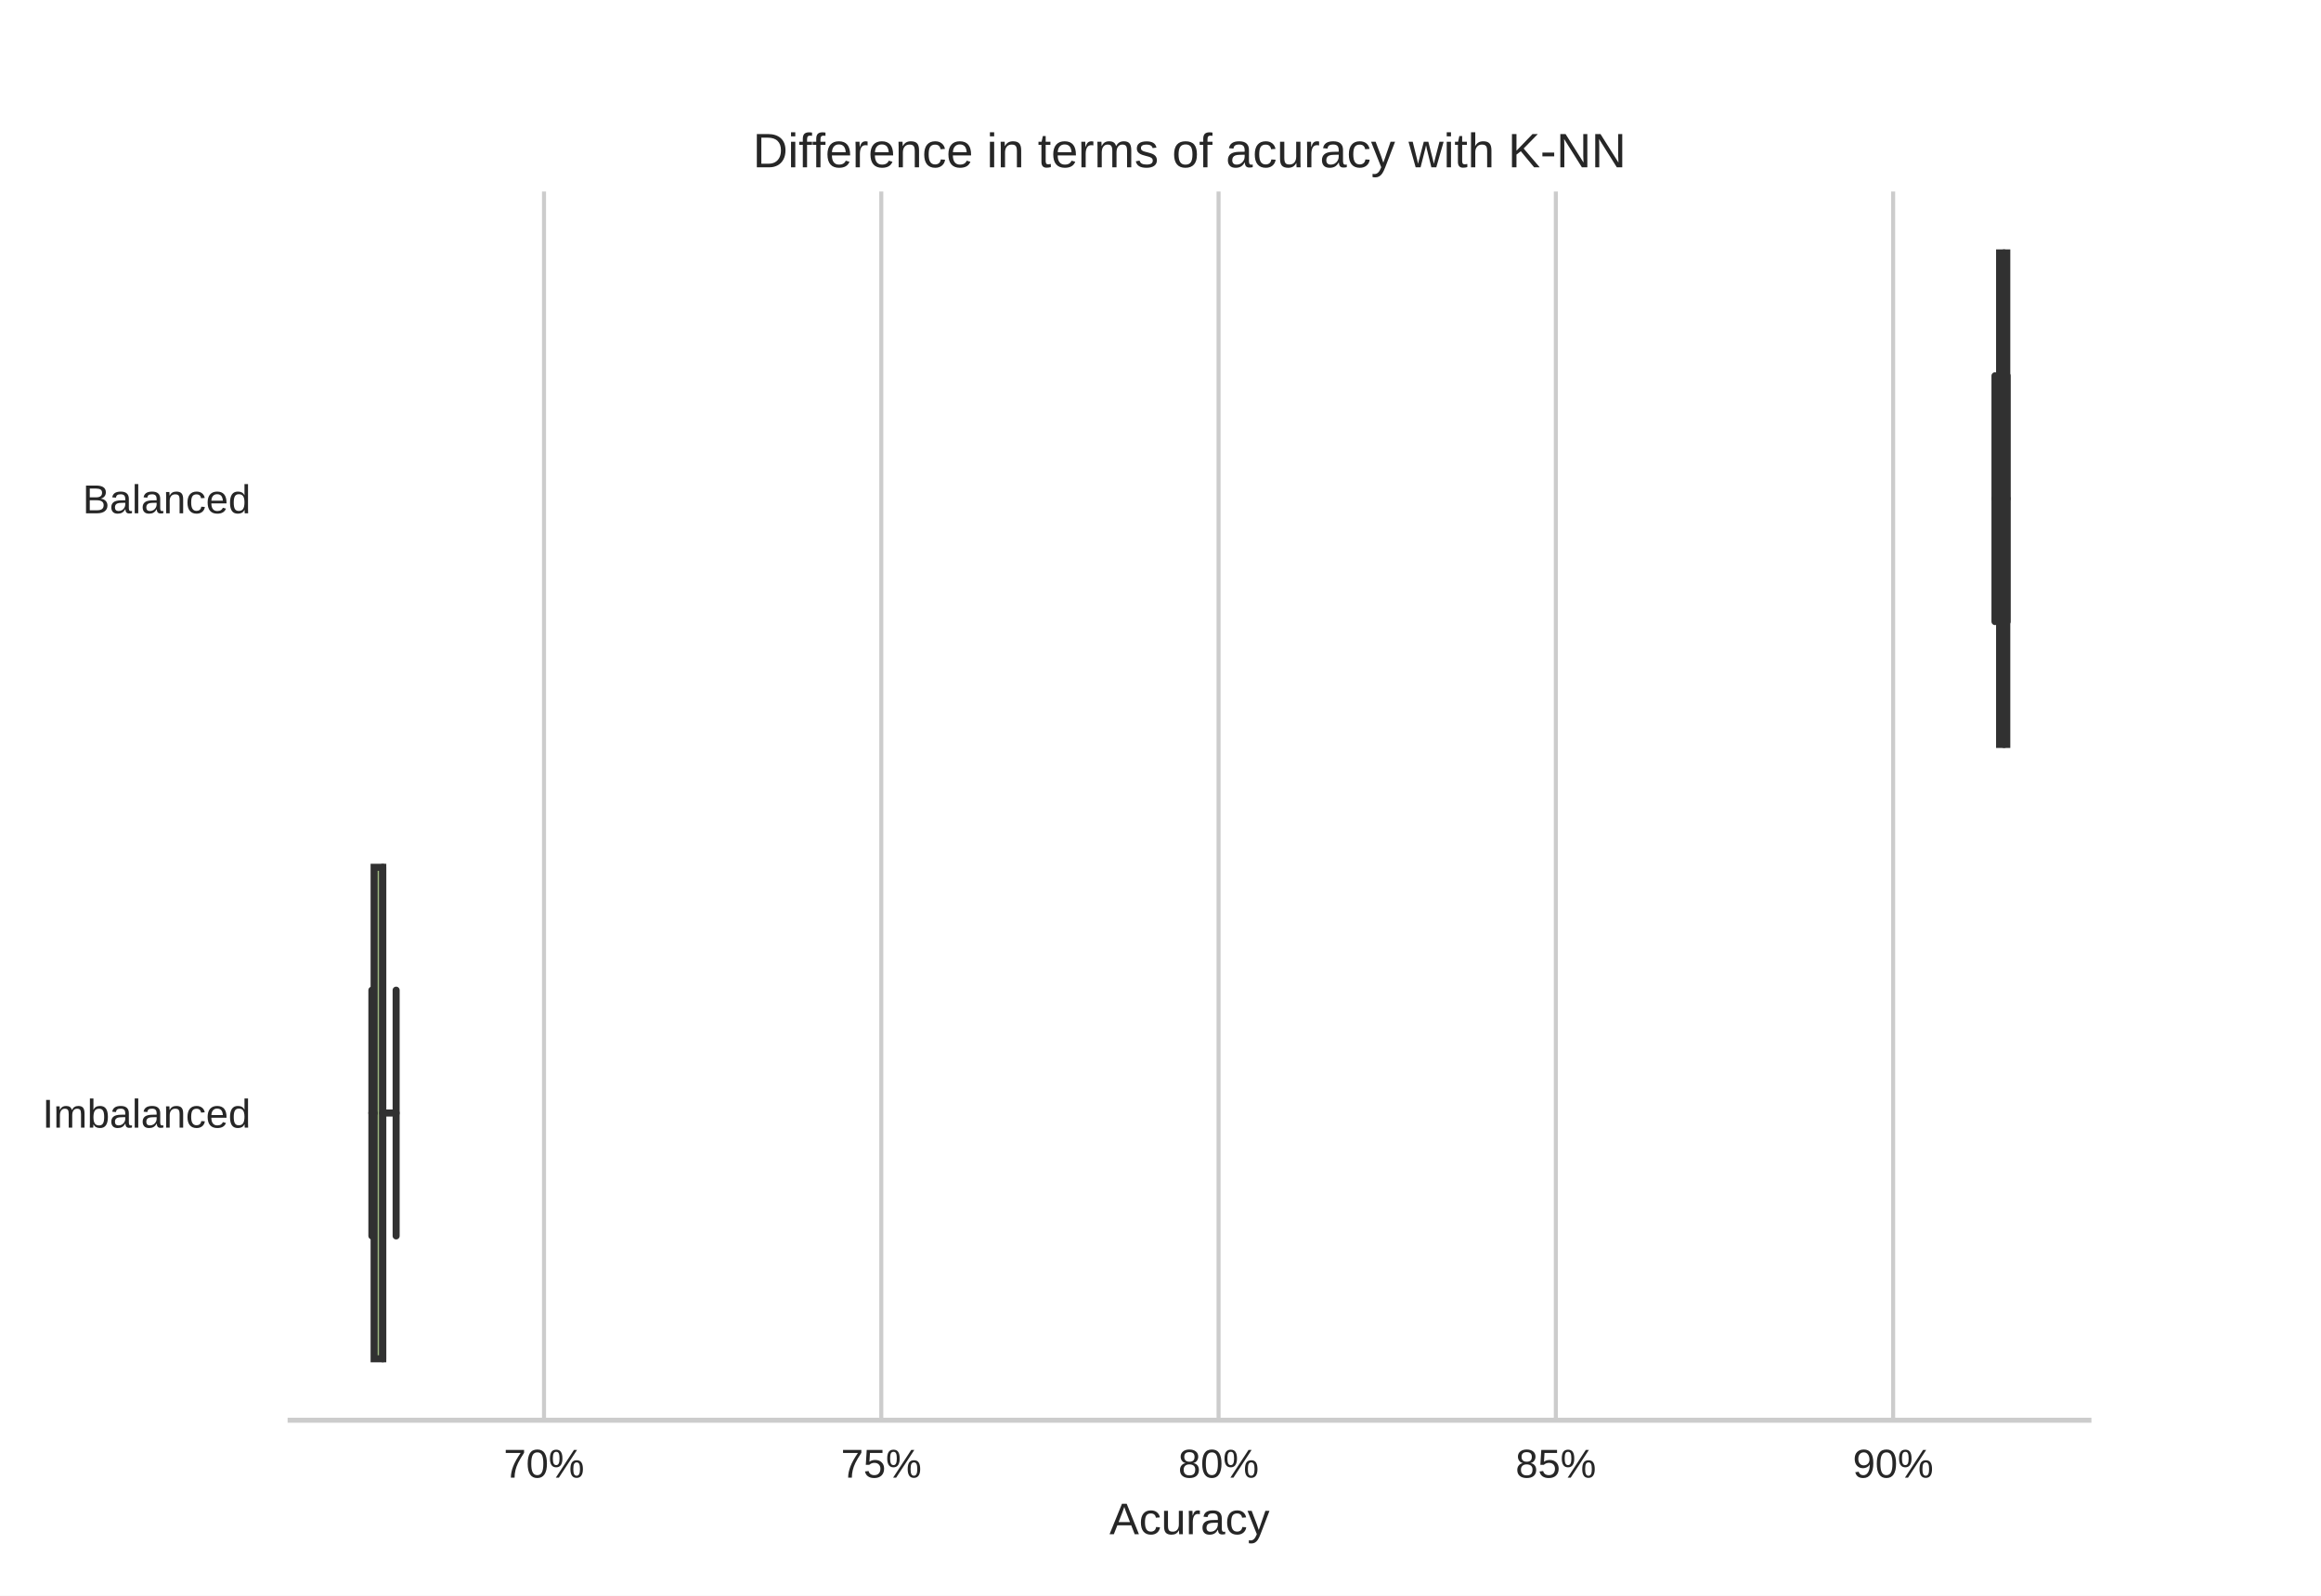
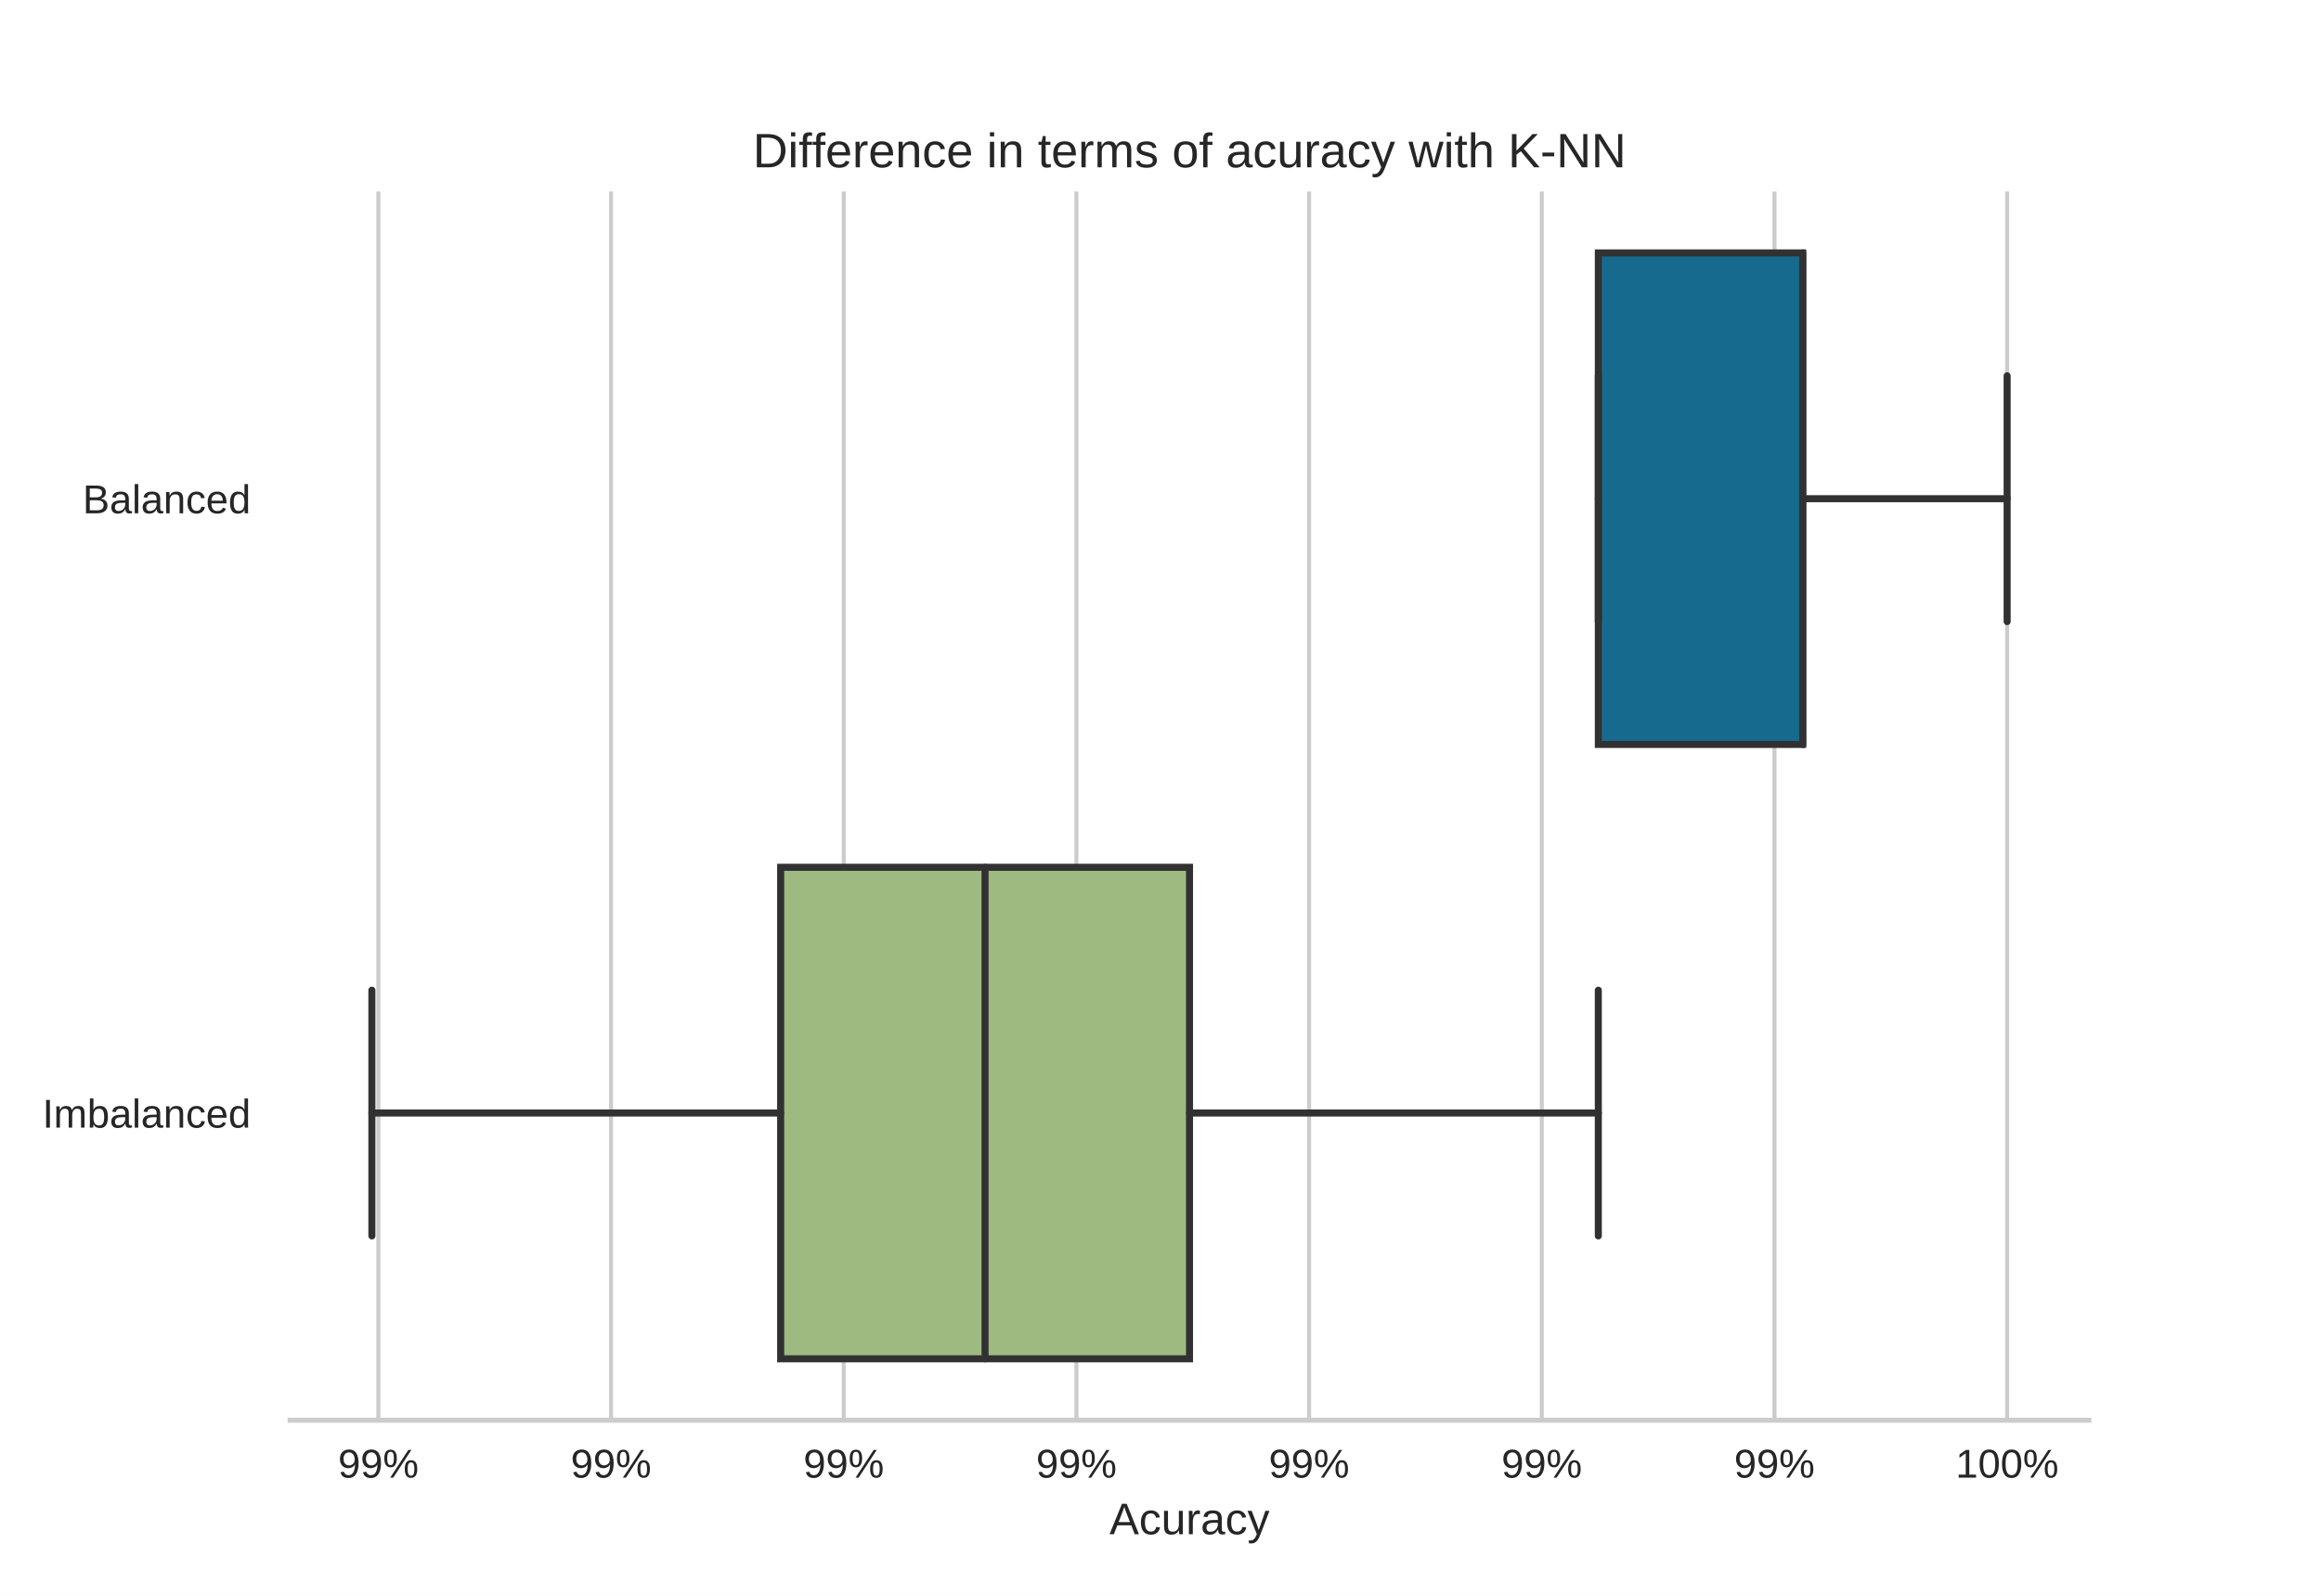
<svg xmlns="http://www.w3.org/2000/svg" xmlns:xlink="http://www.w3.org/1999/xlink" height="396pt" version="1.1" viewBox="0 0 576 396" width="576pt">
  <defs>
    <style type="text/css">
*{stroke-linecap:butt;stroke-linejoin:round;}
  </style>
  </defs>
  <g id="figure_1">
    <g id="patch_1">
      <path d="M 0 396  L 576 396  L 576 0  L 0 0  z " style="fill:#ffffff;" />
    </g>
    <g id="axes_1">
      <g id="patch_2">
        <path d="M 72 352.44  L 518.4 352.44  L 518.4 47.52  L 72 47.52  z " style="fill:#ffffff;" />
      </g>
      <g id="matplotlib.axis_1">
        <g id="xtick_1">
          <g id="line2d_1">
-             <path clip-path="url(#p8722812dfb)" d="M 135.008 352.44  L 135.008 47.52  " style="fill:none;stroke:#cccccc;stroke-linecap:round;" />
+             <path clip-path="url(#p11475021e4)" d="M 93.902 352.44  L 93.902 47.52  " style="fill:none;stroke:#cccccc;stroke-linecap:round;" />
          </g>
          <g id="line2d_2" />
          <g id="text_1">
            <defs>
-               <path d="M 50.594 61.672  Q 40.047 45.562 35.688 36.422  Q 31.344 27.297 29.172 18.406  Q 27 9.516 27 0  L 17.828 0  Q 17.828 13.188 23.406 27.75  Q 29 42.328 42.094 61.328  L 5.125 61.328  L 5.125 68.797  L 50.594 68.797  z " id="LiberationSans-37" />
-               <path d="M 51.703 34.422  Q 51.703 17.188 45.625 8.094  Q 39.547 -0.984 27.688 -0.984  Q 15.828 -0.984 9.859 8.047  Q 3.906 17.094 3.906 34.422  Q 3.906 52.156 9.688 60.984  Q 15.484 69.828 27.984 69.828  Q 40.141 69.828 45.922 60.891  Q 51.703 51.953 51.703 34.422  z M 42.781 34.422  Q 42.781 49.312 39.328 56  Q 35.891 62.703 27.984 62.703  Q 19.875 62.703 16.328 56.109  Q 12.797 49.516 12.797 34.422  Q 12.797 19.781 16.375 12.984  Q 19.969 6.203 27.781 6.203  Q 35.547 6.203 39.156 13.125  Q 42.781 20.062 42.781 34.422  z " id="LiberationSans-30" />
+               <path d="M 50.875 35.797  Q 50.875 18.062 44.406 8.531  Q 37.938 -0.984 25.984 -0.984  Q 17.922 -0.984 13.062 2.406  Q 8.203 5.812 6.109 13.375  L 14.5 14.703  Q 17.141 6.109 26.125 6.109  Q 33.688 6.109 37.844 13.141  Q 42 20.172 42.188 33.203  Q 40.234 28.812 35.5 26.141  Q 30.766 23.484 25.094 23.484  Q 15.828 23.484 10.25 29.828  Q 4.688 36.188 4.688 46.688  Q 4.688 57.469 10.734 63.641  Q 16.797 69.828 27.594 69.828  Q 39.062 69.828 44.969 61.328  Q 50.875 52.828 50.875 35.797  z M 41.312 44.281  Q 41.312 52.594 37.5 57.641  Q 33.688 62.703 27.297 62.703  Q 20.953 62.703 17.281 58.375  Q 13.625 54.047 13.625 46.688  Q 13.625 39.156 17.281 34.781  Q 20.953 30.422 27.203 30.422  Q 31 30.422 34.266 32.156  Q 37.547 33.891 39.422 37.062  Q 41.312 40.234 41.312 44.281  z " id="LiberationSans-39" />
              <path d="M 85.359 21.188  Q 85.359 10.688 81.391 5.047  Q 77.438 -0.594 69.734 -0.594  Q 62.109 -0.594 58.219 4.906  Q 54.344 10.406 54.344 21.188  Q 54.344 32.328 58.078 37.766  Q 61.812 43.219 69.922 43.219  Q 77.938 43.219 81.641 37.625  Q 85.359 32.031 85.359 21.188  z M 25.734 0  L 18.172 0  L 63.188 68.797  L 70.844 68.797  z M 19.234 69.391  Q 27 69.391 30.75 63.922  Q 34.516 58.453 34.516 47.609  Q 34.516 37.016 30.641 31.297  Q 26.766 25.594 19.047 25.594  Q 11.328 25.594 7.438 31.25  Q 3.562 36.922 3.562 47.609  Q 3.562 58.5 7.312 63.938  Q 11.078 69.391 19.234 69.391  z M 78.125 21.188  Q 78.125 29.938 76.234 33.859  Q 74.359 37.797 69.922 37.797  Q 65.484 37.797 63.5 33.938  Q 61.531 30.078 61.531 21.188  Q 61.531 12.844 63.453 8.812  Q 65.375 4.781 69.828 4.781  Q 74.125 4.781 76.125 8.859  Q 78.125 12.938 78.125 21.188  z M 27.344 47.609  Q 27.344 56.203 25.484 60.156  Q 23.641 64.109 19.234 64.109  Q 14.656 64.109 12.703 60.219  Q 10.75 56.344 10.75 47.609  Q 10.75 39.156 12.703 35.125  Q 14.656 31.109 19.141 31.109  Q 23.391 31.109 25.359 35.203  Q 27.344 39.312 27.344 47.609  z " id="LiberationSans-25" />
            </defs>
-             <g style="fill:#262626;" transform="translate(125.0006 366.6869)scale(0.1 -0.1)">
-               <use xlink:href="#LiberationSans-37" />
-               <use x="55.615" xlink:href="#LiberationSans-30" />
+             <g style="fill:#262626;" transform="translate(83.89498 366.6869)scale(0.1 -0.1)">
+               <use xlink:href="#LiberationSans-39" />
+               <use x="55.615" xlink:href="#LiberationSans-39" />
              <use x="111.23" xlink:href="#LiberationSans-25" />
            </g>
          </g>
        </g>
        <g id="xtick_2">
          <g id="line2d_3">
-             <path clip-path="url(#p8722812dfb)" d="M 218.71 352.44  L 218.71 47.52  " style="fill:none;stroke:#cccccc;stroke-linecap:round;" />
+             <path clip-path="url(#p11475021e4)" d="M 151.646 352.44  L 151.646 47.52  " style="fill:none;stroke:#cccccc;stroke-linecap:round;" />
          </g>
          <g id="line2d_4" />
          <g id="text_2">
-             <defs>
-               <path d="M 51.422 22.406  Q 51.422 11.531 44.953 5.266  Q 38.484 -0.984 27 -0.984  Q 17.391 -0.984 11.469 3.219  Q 5.562 7.422 4 15.375  L 12.891 16.406  Q 15.672 6.203 27.203 6.203  Q 34.281 6.203 38.281 10.469  Q 42.281 14.75 42.281 22.219  Q 42.281 28.719 38.25 32.719  Q 34.234 36.719 27.391 36.719  Q 23.828 36.719 20.75 35.594  Q 17.672 34.469 14.594 31.781  L 6 31.781  L 8.297 68.797  L 47.406 68.797  L 47.406 61.328  L 16.312 61.328  L 14.984 39.5  Q 20.703 43.891 29.203 43.891  Q 39.359 43.891 45.391 37.938  Q 51.422 31.984 51.422 22.406  z " id="LiberationSans-35" />
-             </defs>
-             <g style="fill:#262626;" transform="translate(208.703 366.6869)scale(0.1 -0.1)">
-               <use xlink:href="#LiberationSans-37" />
-               <use x="55.615" xlink:href="#LiberationSans-35" />
+             <g style="fill:#262626;" transform="translate(141.6388 366.6869)scale(0.1 -0.1)">
+               <use xlink:href="#LiberationSans-39" />
+               <use x="55.615" xlink:href="#LiberationSans-39" />
              <use x="111.23" xlink:href="#LiberationSans-25" />
            </g>
          </g>
        </g>
        <g id="xtick_3">
          <g id="line2d_5">
-             <path clip-path="url(#p8722812dfb)" d="M 302.412 352.44  L 302.412 47.52  " style="fill:none;stroke:#cccccc;stroke-linecap:round;" />
+             <path clip-path="url(#p11475021e4)" d="M 209.39 352.44  L 209.39 47.52  " style="fill:none;stroke:#cccccc;stroke-linecap:round;" />
          </g>
          <g id="line2d_6" />
          <g id="text_3">
-             <defs>
-               <path d="M 51.266 19.188  Q 51.266 9.672 45.203 4.344  Q 39.156 -0.984 27.828 -0.984  Q 16.797 -0.984 10.562 4.234  Q 4.344 9.469 4.344 19.094  Q 4.344 25.828 8.203 30.422  Q 12.062 35.016 18.062 35.984  L 18.062 36.188  Q 12.453 37.5 9.203 41.891  Q 5.953 46.297 5.953 52.203  Q 5.953 60.062 11.828 64.938  Q 17.719 69.828 27.641 69.828  Q 37.797 69.828 43.672 65.031  Q 49.562 60.25 49.562 52.094  Q 49.562 46.188 46.281 41.797  Q 43.016 37.406 37.359 36.281  L 37.359 36.078  Q 43.953 35.016 47.609 30.5  Q 51.266 25.984 51.266 19.188  z M 40.438 51.609  Q 40.438 63.281 27.641 63.281  Q 21.438 63.281 18.188 60.344  Q 14.938 57.422 14.938 51.609  Q 14.938 45.703 18.281 42.594  Q 21.625 39.5 27.734 39.5  Q 33.938 39.5 37.188 42.359  Q 40.438 45.219 40.438 51.609  z M 42.141 20.016  Q 42.141 26.422 38.328 29.656  Q 34.516 32.906 27.641 32.906  Q 20.953 32.906 17.188 29.406  Q 13.422 25.922 13.422 19.828  Q 13.422 5.609 27.938 5.609  Q 35.109 5.609 38.625 9.047  Q 42.141 12.5 42.141 20.016  z " id="LiberationSans-38" />
-             </defs>
-             <g style="fill:#262626;" transform="translate(292.4054 366.6869)scale(0.1 -0.1)">
-               <use xlink:href="#LiberationSans-38" />
-               <use x="55.615" xlink:href="#LiberationSans-30" />
+             <g style="fill:#262626;" transform="translate(199.3827 366.6869)scale(0.1 -0.1)">
+               <use xlink:href="#LiberationSans-39" />
+               <use x="55.615" xlink:href="#LiberationSans-39" />
              <use x="111.23" xlink:href="#LiberationSans-25" />
            </g>
          </g>
        </g>
        <g id="xtick_4">
          <g id="line2d_7">
-             <path clip-path="url(#p8722812dfb)" d="M 386.115 352.44  L 386.115 47.52  " style="fill:none;stroke:#cccccc;stroke-linecap:round;" />
+             <path clip-path="url(#p11475021e4)" d="M 267.134 352.44  L 267.134 47.52  " style="fill:none;stroke:#cccccc;stroke-linecap:round;" />
          </g>
          <g id="line2d_8" />
          <g id="text_4">
-             <g style="fill:#262626;" transform="translate(376.1078 366.6869)scale(0.1 -0.1)">
-               <use xlink:href="#LiberationSans-38" />
-               <use x="55.615" xlink:href="#LiberationSans-35" />
+             <g style="fill:#262626;" transform="translate(257.1266 366.6869)scale(0.1 -0.1)">
+               <use xlink:href="#LiberationSans-39" />
+               <use x="55.615" xlink:href="#LiberationSans-39" />
              <use x="111.23" xlink:href="#LiberationSans-25" />
            </g>
          </g>
        </g>
        <g id="xtick_5">
          <g id="line2d_9">
-             <path clip-path="url(#p8722812dfb)" d="M 469.817 352.44  L 469.817 47.52  " style="fill:none;stroke:#cccccc;stroke-linecap:round;" />
+             <path clip-path="url(#p11475021e4)" d="M 324.877 352.44  L 324.877 47.52  " style="fill:none;stroke:#cccccc;stroke-linecap:round;" />
          </g>
          <g id="line2d_10" />
          <g id="text_5">
+             <g style="fill:#262626;" transform="translate(314.8705 366.6869)scale(0.1 -0.1)">
+               <use xlink:href="#LiberationSans-39" />
+               <use x="55.615" xlink:href="#LiberationSans-39" />
+               <use x="111.23" xlink:href="#LiberationSans-25" />
+             </g>
+           </g>
+         </g>
+         <g id="xtick_6">
+           <g id="line2d_11">
+             <path clip-path="url(#p11475021e4)" d="M 382.621 352.44  L 382.621 47.52  " style="fill:none;stroke:#cccccc;stroke-linecap:round;" />
+           </g>
+           <g id="line2d_12" />
+           <g id="text_6">
+             <g style="fill:#262626;" transform="translate(372.6143 366.6869)scale(0.1 -0.1)">
+               <use xlink:href="#LiberationSans-39" />
+               <use x="55.615" xlink:href="#LiberationSans-39" />
+               <use x="111.23" xlink:href="#LiberationSans-25" />
+             </g>
+           </g>
+         </g>
+         <g id="xtick_7">
+           <g id="line2d_13">
+             <path clip-path="url(#p11475021e4)" d="M 440.365 352.44  L 440.365 47.52  " style="fill:none;stroke:#cccccc;stroke-linecap:round;" />
+           </g>
+           <g id="line2d_14" />
+           <g id="text_7">
+             <g style="fill:#262626;" transform="translate(430.3582 366.6869)scale(0.1 -0.1)">
+               <use xlink:href="#LiberationSans-39" />
+               <use x="55.615" xlink:href="#LiberationSans-39" />
+               <use x="111.23" xlink:href="#LiberationSans-25" />
+             </g>
+           </g>
+         </g>
+         <g id="xtick_8">
+           <g id="line2d_15">
+             <path clip-path="url(#p11475021e4)" d="M 498.109 352.44  L 498.109 47.52  " style="fill:none;stroke:#cccccc;stroke-linecap:round;" />
+           </g>
+           <g id="line2d_16" />
+           <g id="text_8">
            <defs>
-               <path d="M 50.875 35.797  Q 50.875 18.062 44.406 8.531  Q 37.938 -0.984 25.984 -0.984  Q 17.922 -0.984 13.062 2.406  Q 8.203 5.812 6.109 13.375  L 14.5 14.703  Q 17.141 6.109 26.125 6.109  Q 33.688 6.109 37.844 13.141  Q 42 20.172 42.188 33.203  Q 40.234 28.812 35.5 26.141  Q 30.766 23.484 25.094 23.484  Q 15.828 23.484 10.25 29.828  Q 4.688 36.188 4.688 46.688  Q 4.688 57.469 10.734 63.641  Q 16.797 69.828 27.594 69.828  Q 39.062 69.828 44.969 61.328  Q 50.875 52.828 50.875 35.797  z M 41.312 44.281  Q 41.312 52.594 37.5 57.641  Q 33.688 62.703 27.297 62.703  Q 20.953 62.703 17.281 58.375  Q 13.625 54.047 13.625 46.688  Q 13.625 39.156 17.281 34.781  Q 20.953 30.422 27.203 30.422  Q 31 30.422 34.266 32.156  Q 37.547 33.891 39.422 37.062  Q 41.312 40.234 41.312 44.281  z " id="LiberationSans-39" />
+               <path d="M 7.625 0  L 7.625 7.469  L 25.141 7.469  L 25.141 60.406  L 9.625 49.312  L 9.625 57.625  L 25.875 68.797  L 33.984 68.797  L 33.984 7.469  L 50.734 7.469  L 50.734 0  z " id="LiberationSans-31" />
+               <path d="M 51.703 34.422  Q 51.703 17.188 45.625 8.094  Q 39.547 -0.984 27.688 -0.984  Q 15.828 -0.984 9.859 8.047  Q 3.906 17.094 3.906 34.422  Q 3.906 52.156 9.688 60.984  Q 15.484 69.828 27.984 69.828  Q 40.141 69.828 45.922 60.891  Q 51.703 51.953 51.703 34.422  z M 42.781 34.422  Q 42.781 49.312 39.328 56  Q 35.891 62.703 27.984 62.703  Q 19.875 62.703 16.328 56.109  Q 12.797 49.516 12.797 34.422  Q 12.797 19.781 16.375 12.984  Q 19.969 6.203 27.781 6.203  Q 35.547 6.203 39.156 13.125  Q 42.781 20.062 42.781 34.422  z " id="LiberationSans-30" />
            </defs>
-             <g style="fill:#262626;" transform="translate(459.8103 366.6869)scale(0.1 -0.1)">
-               <use xlink:href="#LiberationSans-39" />
+             <g style="fill:#262626;" transform="translate(485.3216 366.6869)scale(0.1 -0.1)">
+               <use xlink:href="#LiberationSans-31" />
              <use x="55.615" xlink:href="#LiberationSans-30" />
-               <use x="111.23" xlink:href="#LiberationSans-25" />
-             </g>
-           </g>
-         </g>
-         <g id="text_6">
+               <use x="111.23" xlink:href="#LiberationSans-30" />
+               <use x="166.846" xlink:href="#LiberationSans-25" />
+             </g>
+           </g>
+         </g>
+         <g id="text_9">
          <defs>
            <path d="M 56.984 0  L 49.125 20.125  L 17.781 20.125  L 9.859 0  L 0.203 0  L 28.266 68.797  L 38.875 68.797  L 66.5 0  z M 33.453 61.766  L 33.016 60.406  Q 31.781 56.344 29.391 50  L 20.609 27.391  L 46.344 27.391  L 37.5 50.094  Q 36.141 53.469 34.766 57.719  z " id="LiberationSans-41" />
            <path d="M 13.422 26.656  Q 13.422 16.109 16.734 11.031  Q 20.062 5.953 26.766 5.953  Q 31.453 5.953 34.594 8.484  Q 37.75 11.031 38.484 16.312  L 47.359 15.719  Q 46.344 8.109 40.875 3.562  Q 35.406 -0.984 27 -0.984  Q 15.922 -0.984 10.078 6.016  Q 4.25 13.031 4.25 26.469  Q 4.25 39.797 10.109 46.797  Q 15.969 53.812 26.906 53.812  Q 35.016 53.812 40.359 49.609  Q 45.703 45.406 47.078 38.031  L 38.031 37.359  Q 37.359 41.75 34.562 44.328  Q 31.781 46.922 26.656 46.922  Q 19.672 46.922 16.547 42.281  Q 13.422 37.641 13.422 26.656  z " id="LiberationSans-63" />
            <path d="M 15.328 52.828  L 15.328 19.344  Q 15.328 14.109 16.359 11.219  Q 17.391 8.344 19.625 7.078  Q 21.875 5.812 26.219 5.812  Q 32.562 5.812 36.219 10.156  Q 39.891 14.5 39.891 22.219  L 39.891 52.828  L 48.688 52.828  L 48.688 11.281  Q 48.688 2.047 48.969 0  L 40.672 0  Q 40.625 0.25 40.578 1.312  Q 40.531 2.391 40.453 3.781  Q 40.375 5.172 40.281 9.031  L 40.141 9.031  Q 37.109 3.562 33.125 1.281  Q 29.156 -0.984 23.25 -0.984  Q 14.547 -0.984 10.516 3.344  Q 6.5 7.672 6.5 17.625  L 6.5 52.828  z " id="LiberationSans-75" />
            <path d="M 6.938 0  L 6.938 40.531  Q 6.938 46.094 6.641 52.828  L 14.938 52.828  Q 15.328 43.844 15.328 42.047  L 15.531 42.047  Q 17.625 48.828 20.359 51.312  Q 23.094 53.812 28.078 53.812  Q 29.828 53.812 31.641 53.328  L 31.641 45.266  Q 29.891 45.75 26.953 45.75  Q 21.484 45.75 18.594 41.031  Q 15.719 36.328 15.719 27.547  L 15.719 0  z " id="LiberationSans-72" />
            <path d="M 20.219 -0.984  Q 12.25 -0.984 8.25 3.219  Q 4.25 7.422 4.25 14.75  Q 4.25 22.953 9.641 27.344  Q 15.047 31.734 27.047 32.031  L 38.922 32.234  L 38.922 35.109  Q 38.922 41.547 36.188 44.328  Q 33.453 47.125 27.594 47.125  Q 21.688 47.125 19 45.109  Q 16.312 43.109 15.766 38.719  L 6.594 39.547  Q 8.844 53.812 27.781 53.812  Q 37.75 53.812 42.766 49.234  Q 47.797 44.672 47.797 36.031  L 47.797 13.281  Q 47.797 9.375 48.828 7.391  Q 49.859 5.422 52.734 5.422  Q 54 5.422 55.609 5.766  L 55.609 0.297  Q 52.297 -0.484 48.828 -0.484  Q 43.953 -0.484 41.719 2.078  Q 39.5 4.641 39.203 10.109  L 38.922 10.109  Q 35.547 4.047 31.078 1.531  Q 26.609 -0.984 20.219 -0.984  z M 22.219 5.609  Q 27.047 5.609 30.812 7.812  Q 34.578 10.016 36.75 13.844  Q 38.922 17.672 38.922 21.734  L 38.922 26.078  L 29.297 25.875  Q 23.094 25.781 19.891 24.609  Q 16.703 23.438 14.984 21  Q 13.281 18.562 13.281 14.594  Q 13.281 10.297 15.594 7.953  Q 17.922 5.609 22.219 5.609  z " id="LiberationSans-61" />
            <path d="M 9.328 -20.75  Q 5.719 -20.75 3.266 -20.219  L 3.266 -13.625  Q 5.125 -13.922 7.375 -13.922  Q 15.578 -13.922 20.359 -1.859  L 21.188 0.25  L 0.25 52.828  L 9.625 52.828  L 20.75 23.641  Q 21 22.953 21.344 22  Q 21.688 21.047 23.531 15.625  Q 25.391 10.203 25.531 9.578  L 28.953 19.188  L 40.531 52.828  L 49.812 52.828  L 29.5 0  Q 26.219 -8.453 23.391 -12.578  Q 20.562 -16.703 17.109 -18.719  Q 13.672 -20.75 9.328 -20.75  z " id="LiberationSans-79" />
          </defs>
          <g style="fill:#262626;" transform="translate(275.333 380.7334)scale(0.11 -0.11)">
            <use xlink:href="#LiberationSans-41" />
            <use x="66.699" xlink:href="#LiberationSans-63" />
            <use x="116.699" xlink:href="#LiberationSans-75" />
            <use x="172.314" xlink:href="#LiberationSans-72" />
            <use x="205.615" xlink:href="#LiberationSans-61" />
            <use x="261.23" xlink:href="#LiberationSans-63" />
            <use x="311.23" xlink:href="#LiberationSans-79" />
          </g>
        </g>
      </g>
      <g id="matplotlib.axis_2">
        <g id="ytick_1">
-           <g id="line2d_11" />
-           <g id="text_7">
+           <g id="line2d_17" />
+           <g id="text_10">
            <defs>
              <path d="M 61.422 19.391  Q 61.422 10.203 54.734 5.094  Q 48.047 0 36.141 0  L 8.203 0  L 8.203 68.797  L 33.203 68.797  Q 57.422 68.797 57.422 52.094  Q 57.422 46 54 41.844  Q 50.594 37.703 44.344 36.281  Q 52.547 35.297 56.984 30.781  Q 61.422 26.266 61.422 19.391  z M 48.047 50.984  Q 48.047 56.547 44.234 58.938  Q 40.438 61.328 33.203 61.328  L 17.531 61.328  L 17.531 39.547  L 33.203 39.547  Q 40.672 39.547 44.359 42.359  Q 48.047 45.172 48.047 50.984  z M 52 20.125  Q 52 32.281 34.906 32.281  L 17.531 32.281  L 17.531 7.469  L 35.641 7.469  Q 44.188 7.469 48.094 10.641  Q 52 13.812 52 20.125  z " id="LiberationSans-42" />
              <path d="M 6.734 0  L 6.734 72.469  L 15.531 72.469  L 15.531 0  z " id="LiberationSans-6c" />
              <path d="M 40.281 0  L 40.281 33.5  Q 40.281 38.719 39.25 41.594  Q 38.234 44.484 35.984 45.75  Q 33.734 47.016 29.391 47.016  Q 23.047 47.016 19.375 42.672  Q 15.719 38.328 15.719 30.609  L 15.719 0  L 6.938 0  L 6.938 41.547  Q 6.938 50.781 6.641 52.828  L 14.938 52.828  Q 14.984 52.594 15.031 51.516  Q 15.094 50.438 15.156 49.047  Q 15.234 47.656 15.328 43.797  L 15.484 43.797  Q 18.5 49.266 22.484 51.531  Q 26.469 53.812 32.375 53.812  Q 41.062 53.812 45.094 49.484  Q 49.125 45.172 49.125 35.203  L 49.125 0  z " id="LiberationSans-6e" />
              <path d="M 13.484 24.562  Q 13.484 15.484 17.234 10.547  Q 21 5.609 28.219 5.609  Q 33.938 5.609 37.375 7.906  Q 40.828 10.203 42.047 13.719  L 49.75 11.531  Q 45.016 -0.984 28.219 -0.984  Q 16.5 -0.984 10.375 6  Q 4.25 12.984 4.25 26.766  Q 4.25 39.844 10.375 46.828  Q 16.5 53.812 27.875 53.812  Q 51.172 53.812 51.172 25.734  L 51.172 24.562  z M 42.094 31.297  Q 41.359 39.656 37.844 43.484  Q 34.328 47.312 27.734 47.312  Q 21.344 47.312 17.609 43.031  Q 13.875 38.766 13.578 31.297  z " id="LiberationSans-65" />
              <path d="M 40.094 8.5  Q 37.641 3.422 33.609 1.219  Q 29.594 -0.984 23.641 -0.984  Q 13.625 -0.984 8.906 5.75  Q 4.203 12.5 4.203 26.172  Q 4.203 53.812 23.641 53.812  Q 29.641 53.812 33.641 51.609  Q 37.641 49.422 40.094 44.625  L 40.188 44.625  L 40.094 50.531  L 40.094 72.469  L 48.875 72.469  L 48.875 10.891  Q 48.875 2.641 49.172 0  L 40.766 0  Q 40.625 0.781 40.453 3.609  Q 40.281 6.453 40.281 8.5  z M 13.422 26.469  Q 13.422 15.375 16.344 10.594  Q 19.281 5.812 25.875 5.812  Q 33.344 5.812 36.719 10.984  Q 40.094 16.156 40.094 27.047  Q 40.094 37.547 36.719 42.422  Q 33.344 47.312 25.984 47.312  Q 19.344 47.312 16.375 42.406  Q 13.422 37.5 13.422 26.469  z " id="LiberationSans-64" />
              <path id="LiberationSans-20" />
            </defs>
            <g style="fill:#262626;" transform="translate(20.525 127.3734)scale(0.1 -0.1)">
              <use xlink:href="#LiberationSans-42" />
              <use x="66.699" xlink:href="#LiberationSans-61" />
              <use x="122.314" xlink:href="#LiberationSans-6c" />
              <use x="144.531" xlink:href="#LiberationSans-61" />
              <use x="200.146" xlink:href="#LiberationSans-6e" />
              <use x="255.762" xlink:href="#LiberationSans-63" />
              <use x="305.762" xlink:href="#LiberationSans-65" />
              <use x="361.377" xlink:href="#LiberationSans-64" />
              <use x="416.992" xlink:href="#LiberationSans-20" />
            </g>
          </g>
        </g>
        <g id="ytick_2">
-           <g id="line2d_12" />
-           <g id="text_8">
+           <g id="line2d_18" />
+           <g id="text_11">
            <defs>
              <path d="M 9.234 0  L 9.234 68.797  L 18.562 68.797  L 18.562 0  z " id="LiberationSans-49" />
              <path d="M 37.5 0  L 37.5 33.5  Q 37.5 41.156 35.391 44.078  Q 33.297 47.016 27.828 47.016  Q 22.219 47.016 18.938 42.719  Q 15.672 38.422 15.672 30.609  L 15.672 0  L 6.938 0  L 6.938 41.547  Q 6.938 50.781 6.641 52.828  L 14.938 52.828  Q 14.984 52.594 15.031 51.516  Q 15.094 50.438 15.156 49.047  Q 15.234 47.656 15.328 43.797  L 15.484 43.797  Q 18.312 49.422 21.969 51.609  Q 25.641 53.812 30.906 53.812  Q 36.922 53.812 40.406 51.422  Q 43.891 49.031 45.266 43.797  L 45.406 43.797  Q 48.141 49.125 52.016 51.469  Q 55.906 53.812 61.422 53.812  Q 69.438 53.812 73.062 49.469  Q 76.703 45.125 76.703 35.203  L 76.703 0  L 68.016 0  L 68.016 33.5  Q 68.016 41.156 65.906 44.078  Q 63.812 47.016 58.344 47.016  Q 52.594 47.016 49.391 42.75  Q 46.188 38.484 46.188 30.609  L 46.188 0  z " id="LiberationSans-6d" />
              <path d="M 51.422 26.656  Q 51.422 -0.984 31.984 -0.984  Q 25.984 -0.984 22 1.188  Q 18.016 3.375 15.531 8.203  L 15.438 8.203  Q 15.438 6.688 15.234 3.578  Q 15.047 0.484 14.938 0  L 6.453 0  Q 6.734 2.641 6.734 10.891  L 6.734 72.469  L 15.531 72.469  L 15.531 51.812  Q 15.531 48.641 15.328 44.344  L 15.531 44.344  Q 17.969 49.422 22 51.609  Q 26.031 53.812 31.984 53.812  Q 42 53.812 46.703 47.062  Q 51.422 40.328 51.422 26.656  z M 42.188 26.375  Q 42.188 37.453 39.25 42.234  Q 36.328 47.016 29.734 47.016  Q 22.312 47.016 18.922 41.938  Q 15.531 36.859 15.531 25.828  Q 15.531 15.438 18.844 10.469  Q 22.172 5.516 29.641 5.516  Q 36.281 5.516 39.234 10.422  Q 42.188 15.328 42.188 26.375  z " id="LiberationSans-62" />
            </defs>
            <g style="fill:#262626;" transform="translate(10.52656 279.8334)scale(0.1 -0.1)">
              <use xlink:href="#LiberationSans-49" />
              <use x="27.783" xlink:href="#LiberationSans-6d" />
              <use x="111.084" xlink:href="#LiberationSans-62" />
              <use x="166.699" xlink:href="#LiberationSans-61" />
              <use x="222.314" xlink:href="#LiberationSans-6c" />
              <use x="244.531" xlink:href="#LiberationSans-61" />
              <use x="300.146" xlink:href="#LiberationSans-6e" />
              <use x="355.762" xlink:href="#LiberationSans-63" />
              <use x="405.762" xlink:href="#LiberationSans-65" />
              <use x="461.377" xlink:href="#LiberationSans-64" />
              <use x="516.992" xlink:href="#LiberationSans-20" />
            </g>
          </g>
        </g>
      </g>
      <g id="patch_3">
-         <path clip-path="url(#p8722812dfb)" d="M 496.239 62.766  L 496.239 184.734  L 498.021 184.734  L 498.021 62.766  L 496.239 62.766  z " style="fill:#166a8e;stroke:#313131;stroke-linejoin:miter;stroke-width:1.75;" />
+         <path clip-path="url(#p11475021e4)" d="M 396.656 62.766  L 396.656 184.734  L 447.382 184.734  L 447.382 62.766  L 396.656 62.766  z " style="fill:#166a8e;stroke:#313131;stroke-linejoin:miter;stroke-width:1.75;" />
      </g>
      <g id="patch_4">
-         <path clip-path="url(#p8722812dfb)" d="M 92.845 215.226  L 92.845 337.194  L 94.99 337.194  L 94.99 215.226  L 92.845 215.226  z " style="fill:#9eba81;stroke:#313131;stroke-linejoin:miter;stroke-width:1.75;" />
-       </g>
-       <g id="line2d_13">
-         <path clip-path="url(#p8722812dfb)" d="M 496.239 123.75  L 495.094 123.75  " style="fill:none;stroke:#313131;stroke-linecap:round;stroke-width:1.75;" />
-       </g>
-       <g id="line2d_14">
-         <path clip-path="url(#p8722812dfb)" d="M 498.021 123.75  L 498.109 123.75  " style="fill:none;stroke:#313131;stroke-linecap:round;stroke-width:1.75;" />
-       </g>
-       <g id="line2d_15">
-         <path clip-path="url(#p8722812dfb)" d="M 495.094 93.258  L 495.094 154.242  " style="fill:none;stroke:#313131;stroke-linecap:round;stroke-width:1.75;" />
-       </g>
-       <g id="line2d_16">
-         <path clip-path="url(#p8722812dfb)" d="M 498.109 93.258  L 498.109 154.242  " style="fill:none;stroke:#313131;stroke-linecap:round;stroke-width:1.75;" />
-       </g>
-       <g id="line2d_17" />
-       <g id="line2d_18">
-         <path clip-path="url(#p8722812dfb)" d="M 92.845 276.21  L 92.291 276.21  " style="fill:none;stroke:#313131;stroke-linecap:round;stroke-width:1.75;" />
+         <path clip-path="url(#p11475021e4)" d="M 193.735 215.226  L 193.735 337.194  L 295.204 337.194  L 295.204 215.226  L 193.735 215.226  z " style="fill:#9eba81;stroke:#313131;stroke-linejoin:miter;stroke-width:1.75;" />
      </g>
      <g id="line2d_19">
-         <path clip-path="url(#p8722812dfb)" d="M 94.99 276.21  L 98.309 276.21  " style="fill:none;stroke:#313131;stroke-linecap:round;stroke-width:1.75;" />
+         <path clip-path="url(#p11475021e4)" d="M 396.656 123.75  L 396.653 123.75  " style="fill:none;stroke:#313131;stroke-linecap:round;stroke-width:1.75;" />
      </g>
      <g id="line2d_20">
-         <path clip-path="url(#p8722812dfb)" d="M 92.291 245.718  L 92.291 306.702  " style="fill:none;stroke:#313131;stroke-linecap:round;stroke-width:1.75;" />
+         <path clip-path="url(#p11475021e4)" d="M 447.382 123.75  L 498.109 123.75  " style="fill:none;stroke:#313131;stroke-linecap:round;stroke-width:1.75;" />
      </g>
      <g id="line2d_21">
-         <path clip-path="url(#p8722812dfb)" d="M 98.309 245.718  L 98.309 306.702  " style="fill:none;stroke:#313131;stroke-linecap:round;stroke-width:1.75;" />
-       </g>
-       <g id="line2d_22" />
-       <g id="line2d_23">
-         <path clip-path="url(#p8722812dfb)" d="M 497.339 62.766  L 497.339 184.734  " style="fill:none;stroke:#313131;stroke-linecap:round;stroke-width:1.75;" />
-       </g>
+         <path clip-path="url(#p11475021e4)" d="M 396.653 93.258  L 396.653 154.242  " style="fill:none;stroke:#313131;stroke-linecap:round;stroke-width:1.75;" />
+       </g>
+       <g id="line2d_22">
+         <path clip-path="url(#p11475021e4)" d="M 498.109 93.258  L 498.109 154.242  " style="fill:none;stroke:#313131;stroke-linecap:round;stroke-width:1.75;" />
+       </g>
+       <g id="line2d_23" />
      <g id="line2d_24">
-         <path clip-path="url(#p8722812dfb)" d="M 94.98 215.226  L 94.98 337.194  " style="fill:none;stroke:#313131;stroke-linecap:round;stroke-width:1.75;" />
+         <path clip-path="url(#p11475021e4)" d="M 193.735 276.21  L 92.291 276.21  " style="fill:none;stroke:#313131;stroke-linecap:round;stroke-width:1.75;" />
+       </g>
+       <g id="line2d_25">
+         <path clip-path="url(#p11475021e4)" d="M 295.204 276.21  L 396.653 276.21  " style="fill:none;stroke:#313131;stroke-linecap:round;stroke-width:1.75;" />
+       </g>
+       <g id="line2d_26">
+         <path clip-path="url(#p11475021e4)" d="M 92.291 245.718  L 92.291 306.702  " style="fill:none;stroke:#313131;stroke-linecap:round;stroke-width:1.75;" />
+       </g>
+       <g id="line2d_27">
+         <path clip-path="url(#p11475021e4)" d="M 396.653 245.718  L 396.653 306.702  " style="fill:none;stroke:#313131;stroke-linecap:round;stroke-width:1.75;" />
+       </g>
+       <g id="line2d_28" />
+       <g id="line2d_29">
+         <path clip-path="url(#p11475021e4)" d="M 447.38 62.766  L 447.38 184.734  " style="fill:none;stroke:#313131;stroke-linecap:round;stroke-width:1.75;" />
+       </g>
+       <g id="line2d_30">
+         <path clip-path="url(#p11475021e4)" d="M 244.459 215.226  L 244.459 337.194  " style="fill:none;stroke:#313131;stroke-linecap:round;stroke-width:1.75;" />
      </g>
      <g id="patch_5">
        <path d="M 72 352.44  L 518.4 352.44  " style="fill:none;stroke:#cccccc;stroke-linecap:square;stroke-linejoin:miter;stroke-width:1.25;" />
      </g>
-       <g id="text_9">
+       <g id="text_12">
        <defs>
          <path d="M 67.438 35.109  Q 67.438 24.469 63.281 16.484  Q 59.125 8.5 51.5 4.25  Q 43.891 0 33.938 0  L 8.203 0  L 8.203 68.797  L 30.953 68.797  Q 48.438 68.797 57.938 60.031  Q 67.438 51.266 67.438 35.109  z M 58.062 35.109  Q 58.062 47.906 51.047 54.609  Q 44.047 61.328 30.766 61.328  L 17.531 61.328  L 17.531 7.469  L 32.859 7.469  Q 40.438 7.469 46.172 10.781  Q 51.906 14.109 54.984 20.359  Q 58.062 26.609 58.062 35.109  z " id="LiberationSans-44" />
          <path d="M 6.688 64.062  L 6.688 72.469  L 15.484 72.469  L 15.484 64.062  z M 6.688 0  L 6.688 52.828  L 15.484 52.828  L 15.484 0  z " id="LiberationSans-69" />
          <path d="M 17.625 46.438  L 17.625 0  L 8.844 0  L 8.844 46.438  L 1.422 46.438  L 1.422 52.828  L 8.844 52.828  L 8.844 58.797  Q 8.844 66.016 12.016 69.188  Q 15.188 72.359 21.734 72.359  Q 25.391 72.359 27.938 71.781  L 27.938 65.094  Q 25.734 65.484 24.031 65.484  Q 20.656 65.484 19.141 63.766  Q 17.625 62.062 17.625 57.562  L 17.625 52.828  L 27.938 52.828  L 27.938 46.438  z " id="LiberationSans-66" />
          <path d="M 27.047 0.391  Q 22.703 -0.781 18.172 -0.781  Q 7.625 -0.781 7.625 11.188  L 7.625 46.438  L 1.516 46.438  L 1.516 52.828  L 7.953 52.828  L 10.547 64.656  L 16.406 64.656  L 16.406 52.828  L 26.172 52.828  L 26.172 46.438  L 16.406 46.438  L 16.406 13.094  Q 16.406 9.281 17.641 7.734  Q 18.891 6.203 21.969 6.203  Q 23.734 6.203 27.047 6.891  z " id="LiberationSans-74" />
          <path d="M 46.391 14.594  Q 46.391 7.125 40.75 3.062  Q 35.109 -0.984 24.953 -0.984  Q 15.094 -0.984 9.734 2.266  Q 4.391 5.516 2.781 12.406  L 10.547 13.922  Q 11.672 9.672 15.188 7.688  Q 18.703 5.719 24.953 5.719  Q 31.641 5.719 34.734 7.766  Q 37.844 9.812 37.844 13.922  Q 37.844 17.047 35.688 19  Q 33.547 20.953 28.766 22.219  L 22.469 23.875  Q 14.891 25.828 11.688 27.703  Q 8.5 29.594 6.688 32.281  Q 4.891 34.969 4.891 38.875  Q 4.891 46.094 10.031 49.875  Q 15.188 53.656 25.047 53.656  Q 33.797 53.656 38.938 50.578  Q 44.094 47.516 45.453 40.719  L 37.547 39.75  Q 36.812 43.266 33.609 45.141  Q 30.422 47.016 25.047 47.016  Q 19.094 47.016 16.25 45.203  Q 13.422 43.406 13.422 39.75  Q 13.422 37.5 14.594 36.031  Q 15.766 34.578 18.062 33.547  Q 20.359 32.516 27.734 30.719  Q 34.719 28.953 37.797 27.469  Q 40.875 25.984 42.656 24.172  Q 44.438 22.359 45.406 19.984  Q 46.391 17.625 46.391 14.594  z " id="LiberationSans-73" />
          <path d="M 51.422 26.469  Q 51.422 12.594 45.312 5.797  Q 39.203 -0.984 27.594 -0.984  Q 16.016 -0.984 10.109 6.078  Q 4.203 13.141 4.203 26.469  Q 4.203 53.812 27.875 53.812  Q 39.984 53.812 45.703 47.141  Q 51.422 40.484 51.422 26.469  z M 42.188 26.469  Q 42.188 37.406 38.938 42.359  Q 35.688 47.312 28.031 47.312  Q 20.312 47.312 16.859 42.25  Q 13.422 37.203 13.422 26.469  Q 13.422 16.016 16.812 10.766  Q 20.219 5.516 27.484 5.516  Q 35.406 5.516 38.797 10.594  Q 42.188 15.672 42.188 26.469  z " id="LiberationSans-6f" />
          <path d="M 57.328 0  L 47.125 0  L 37.891 37.359  L 36.141 45.609  Q 35.688 43.406 34.766 39.281  Q 33.844 35.156 24.812 0  L 14.656 0  L -0.141 52.828  L 8.547 52.828  L 17.484 16.938  Q 17.828 15.766 19.578 7.281  L 20.406 10.891  L 31.453 52.828  L 40.875 52.828  L 50.094 16.547  L 52.344 7.281  L 53.859 14.062  L 63.875 52.828  L 72.469 52.828  z " id="LiberationSans-77" />
          <path d="M 15.484 43.797  Q 18.312 48.969 22.281 51.391  Q 26.266 53.812 32.375 53.812  Q 40.969 53.812 45.047 49.531  Q 49.125 45.266 49.125 35.203  L 49.125 0  L 40.281 0  L 40.281 33.5  Q 40.281 39.062 39.25 41.766  Q 38.234 44.484 35.891 45.75  Q 33.547 47.016 29.391 47.016  Q 23.188 47.016 19.453 42.719  Q 15.719 38.422 15.719 31.156  L 15.719 0  L 6.938 0  L 6.938 72.469  L 15.719 72.469  L 15.719 53.609  Q 15.719 50.641 15.547 47.453  Q 15.375 44.281 15.328 43.797  z " id="LiberationSans-68" />
          <path d="M 54 0  L 26.516 33.203  L 17.531 26.375  L 17.531 0  L 8.203 0  L 8.203 68.797  L 17.531 68.797  L 17.531 34.328  L 50.688 68.797  L 61.672 68.797  L 32.375 38.922  L 65.578 0  z " id="LiberationSans-4b" />
          <path d="M 4.438 22.656  L 4.438 30.469  L 28.859 30.469  L 28.859 22.656  z " id="LiberationSans-2d" />
          <path d="M 52.828 0  L 16.016 58.594  L 16.266 53.859  L 16.5 45.703  L 16.5 0  L 8.203 0  L 8.203 68.797  L 19.047 68.797  L 56.25 9.812  Q 55.672 19.391 55.672 23.688  L 55.672 68.797  L 64.062 68.797  L 64.062 0  z " id="LiberationSans-4e" />
        </defs>
        <g style="fill:#262626;" transform="translate(186.84 41.52)scale(0.12 -0.12)">
          <use xlink:href="#LiberationSans-44" />
          <use x="72.217" xlink:href="#LiberationSans-69" />
          <use x="94.434" xlink:href="#LiberationSans-66" />
          <use x="122.201" xlink:href="#LiberationSans-66" />
          <use x="149.984" xlink:href="#LiberationSans-65" />
          <use x="205.6" xlink:href="#LiberationSans-72" />
          <use x="238.9" xlink:href="#LiberationSans-65" />
          <use x="294.516" xlink:href="#LiberationSans-6e" />
          <use x="350.131" xlink:href="#LiberationSans-63" />
          <use x="400.131" xlink:href="#LiberationSans-65" />
          <use x="455.746" xlink:href="#LiberationSans-20" />
          <use x="483.529" xlink:href="#LiberationSans-69" />
          <use x="505.746" xlink:href="#LiberationSans-6e" />
          <use x="561.361" xlink:href="#LiberationSans-20" />
          <use x="589.145" xlink:href="#LiberationSans-74" />
          <use x="616.928" xlink:href="#LiberationSans-65" />
          <use x="672.543" xlink:href="#LiberationSans-72" />
          <use x="705.844" xlink:href="#LiberationSans-6d" />
          <use x="789.145" xlink:href="#LiberationSans-73" />
          <use x="839.145" xlink:href="#LiberationSans-20" />
          <use x="866.928" xlink:href="#LiberationSans-6f" />
          <use x="922.543" xlink:href="#LiberationSans-66" />
          <use x="950.326" xlink:href="#LiberationSans-20" />
          <use x="978.109" xlink:href="#LiberationSans-61" />
          <use x="1033.725" xlink:href="#LiberationSans-63" />
          <use x="1083.725" xlink:href="#LiberationSans-75" />
          <use x="1139.34" xlink:href="#LiberationSans-72" />
          <use x="1172.641" xlink:href="#LiberationSans-61" />
          <use x="1228.256" xlink:href="#LiberationSans-63" />
          <use x="1278.256" xlink:href="#LiberationSans-79" />
          <use x="1328.256" xlink:href="#LiberationSans-20" />
          <use x="1356.039" xlink:href="#LiberationSans-77" />
          <use x="1428.256" xlink:href="#LiberationSans-69" />
          <use x="1450.473" xlink:href="#LiberationSans-74" />
          <use x="1478.256" xlink:href="#LiberationSans-68" />
          <use x="1533.871" xlink:href="#LiberationSans-20" />
          <use x="1561.654" xlink:href="#LiberationSans-4b" />
          <use x="1628.354" xlink:href="#LiberationSans-2d" />
          <use x="1661.654" xlink:href="#LiberationSans-4e" />
          <use x="1733.871" xlink:href="#LiberationSans-4e" />
        </g>
      </g>
    </g>
  </g>
  <defs>
-     <clipPath id="p8722812dfb">
+     <clipPath id="p11475021e4">
      <rect height="304.92" width="446.4" x="72" y="47.52" />
    </clipPath>
  </defs>
</svg>
